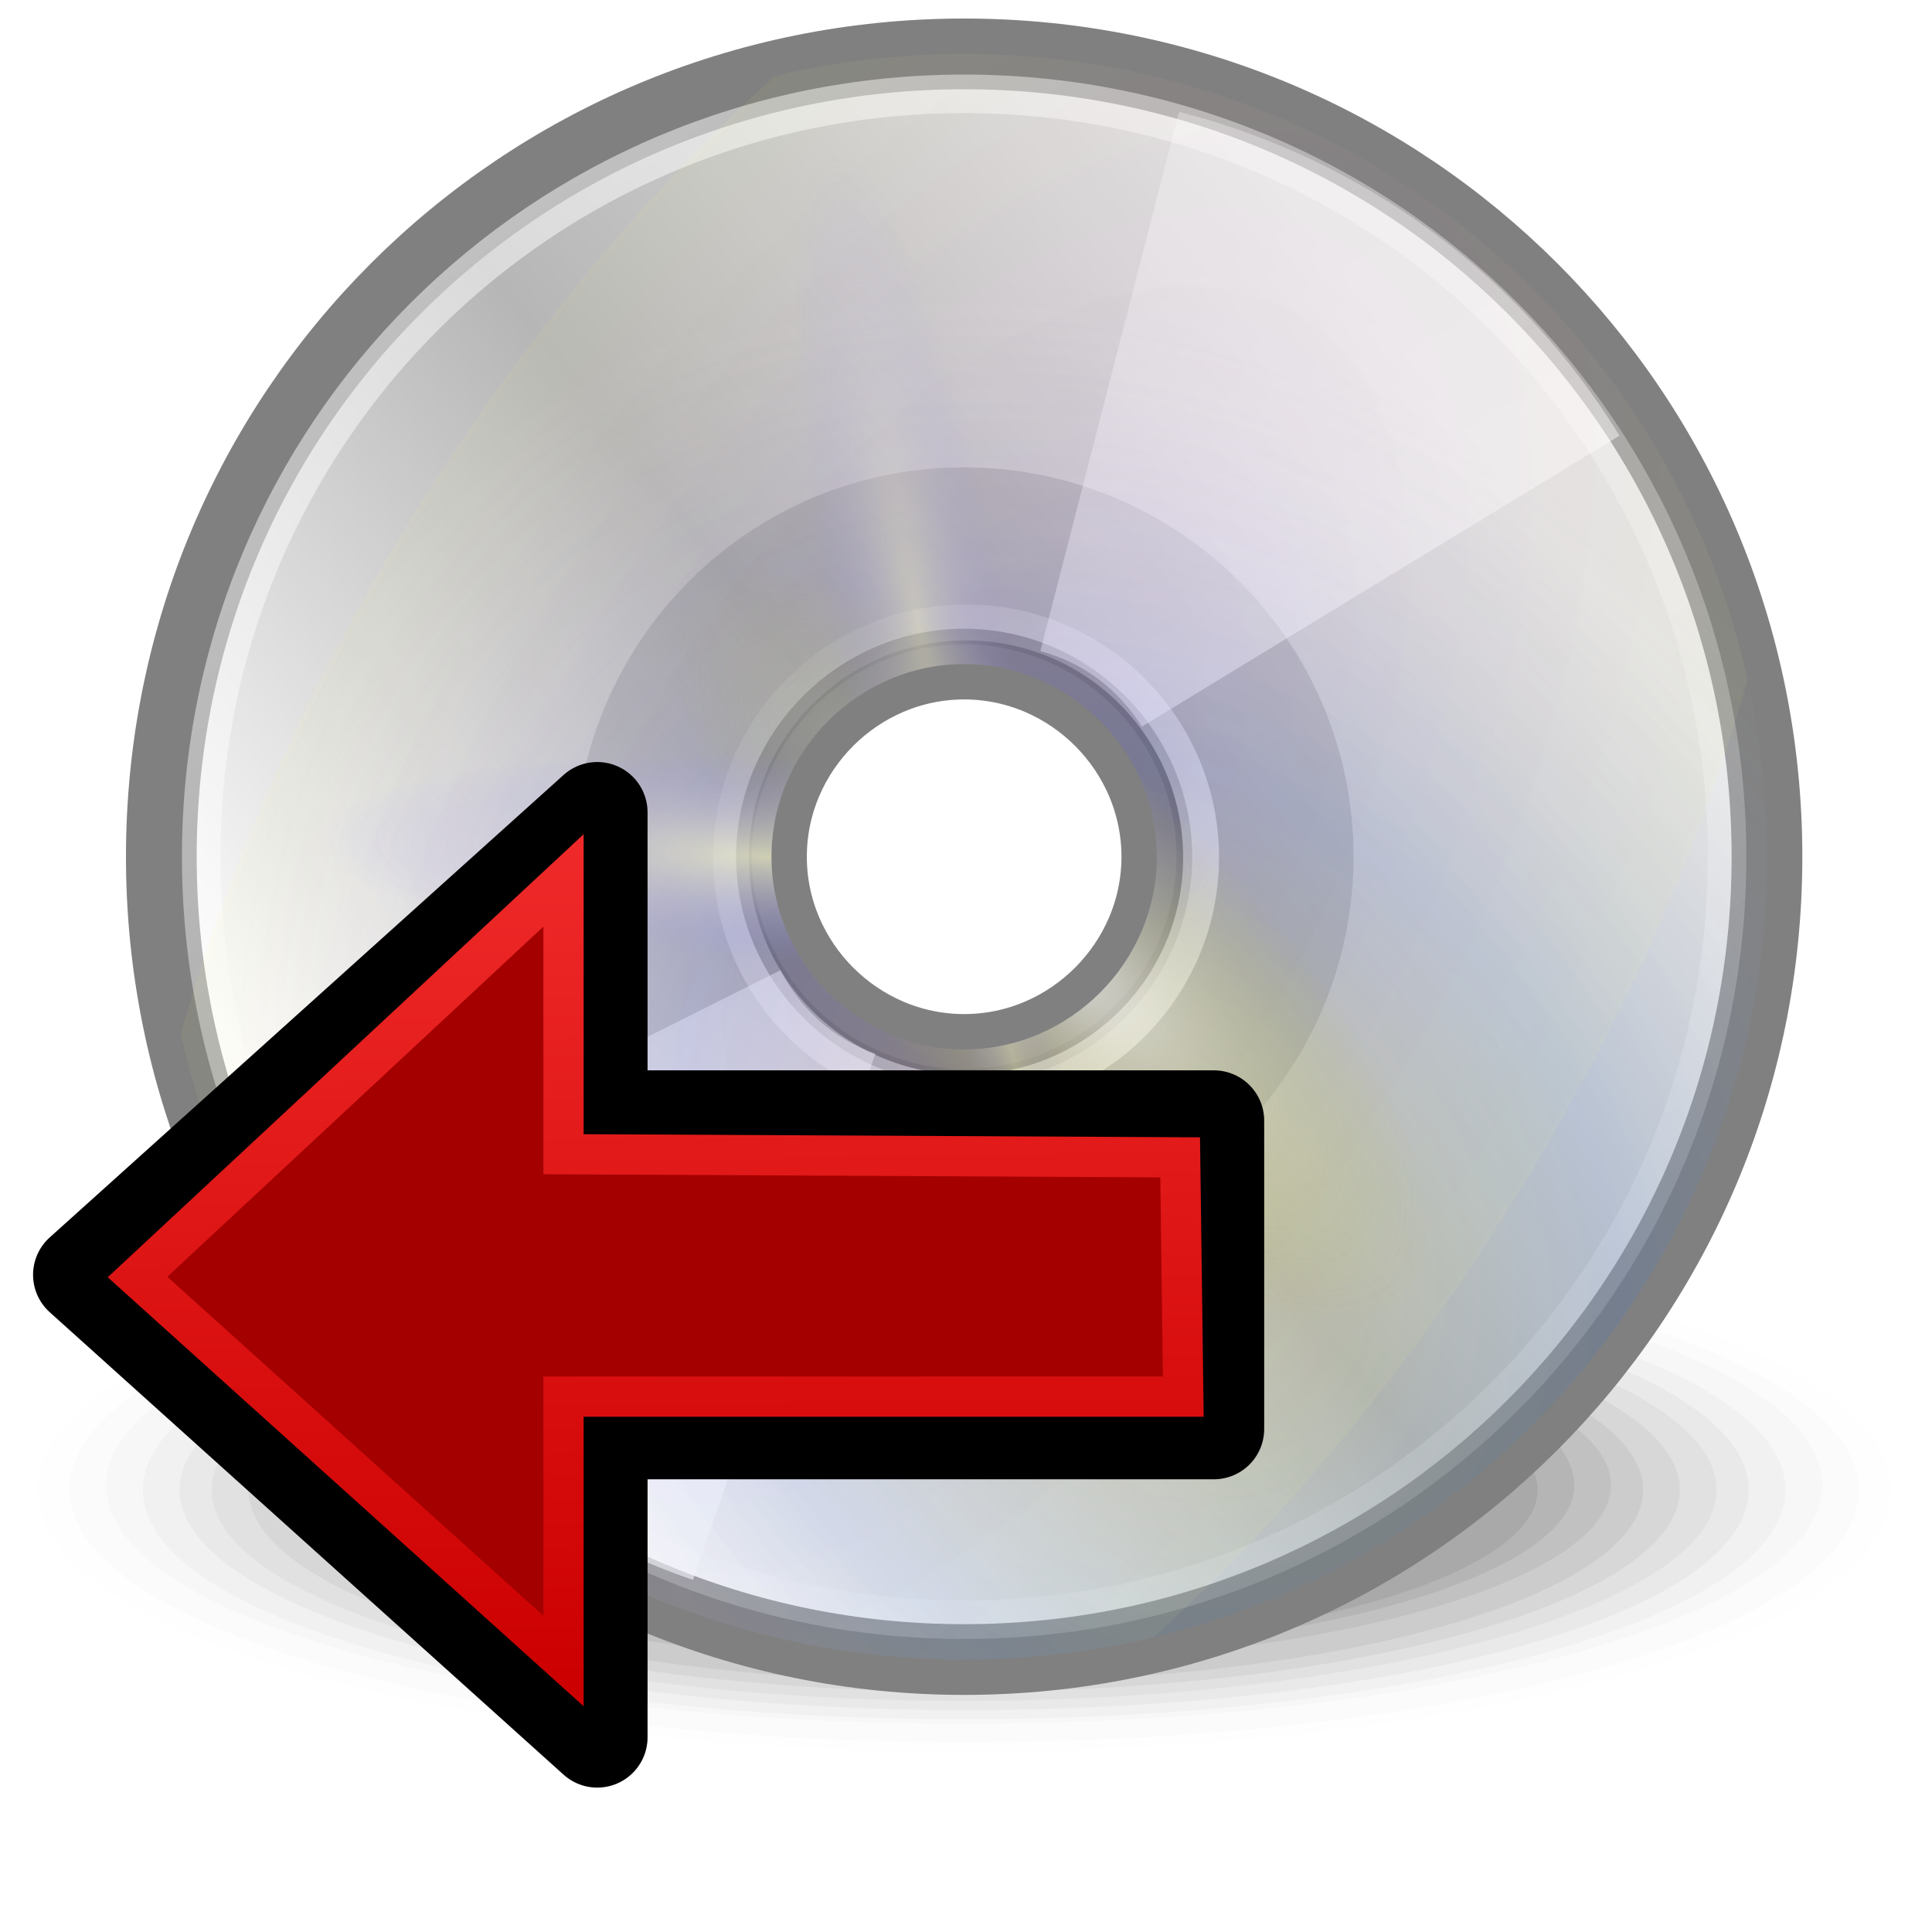
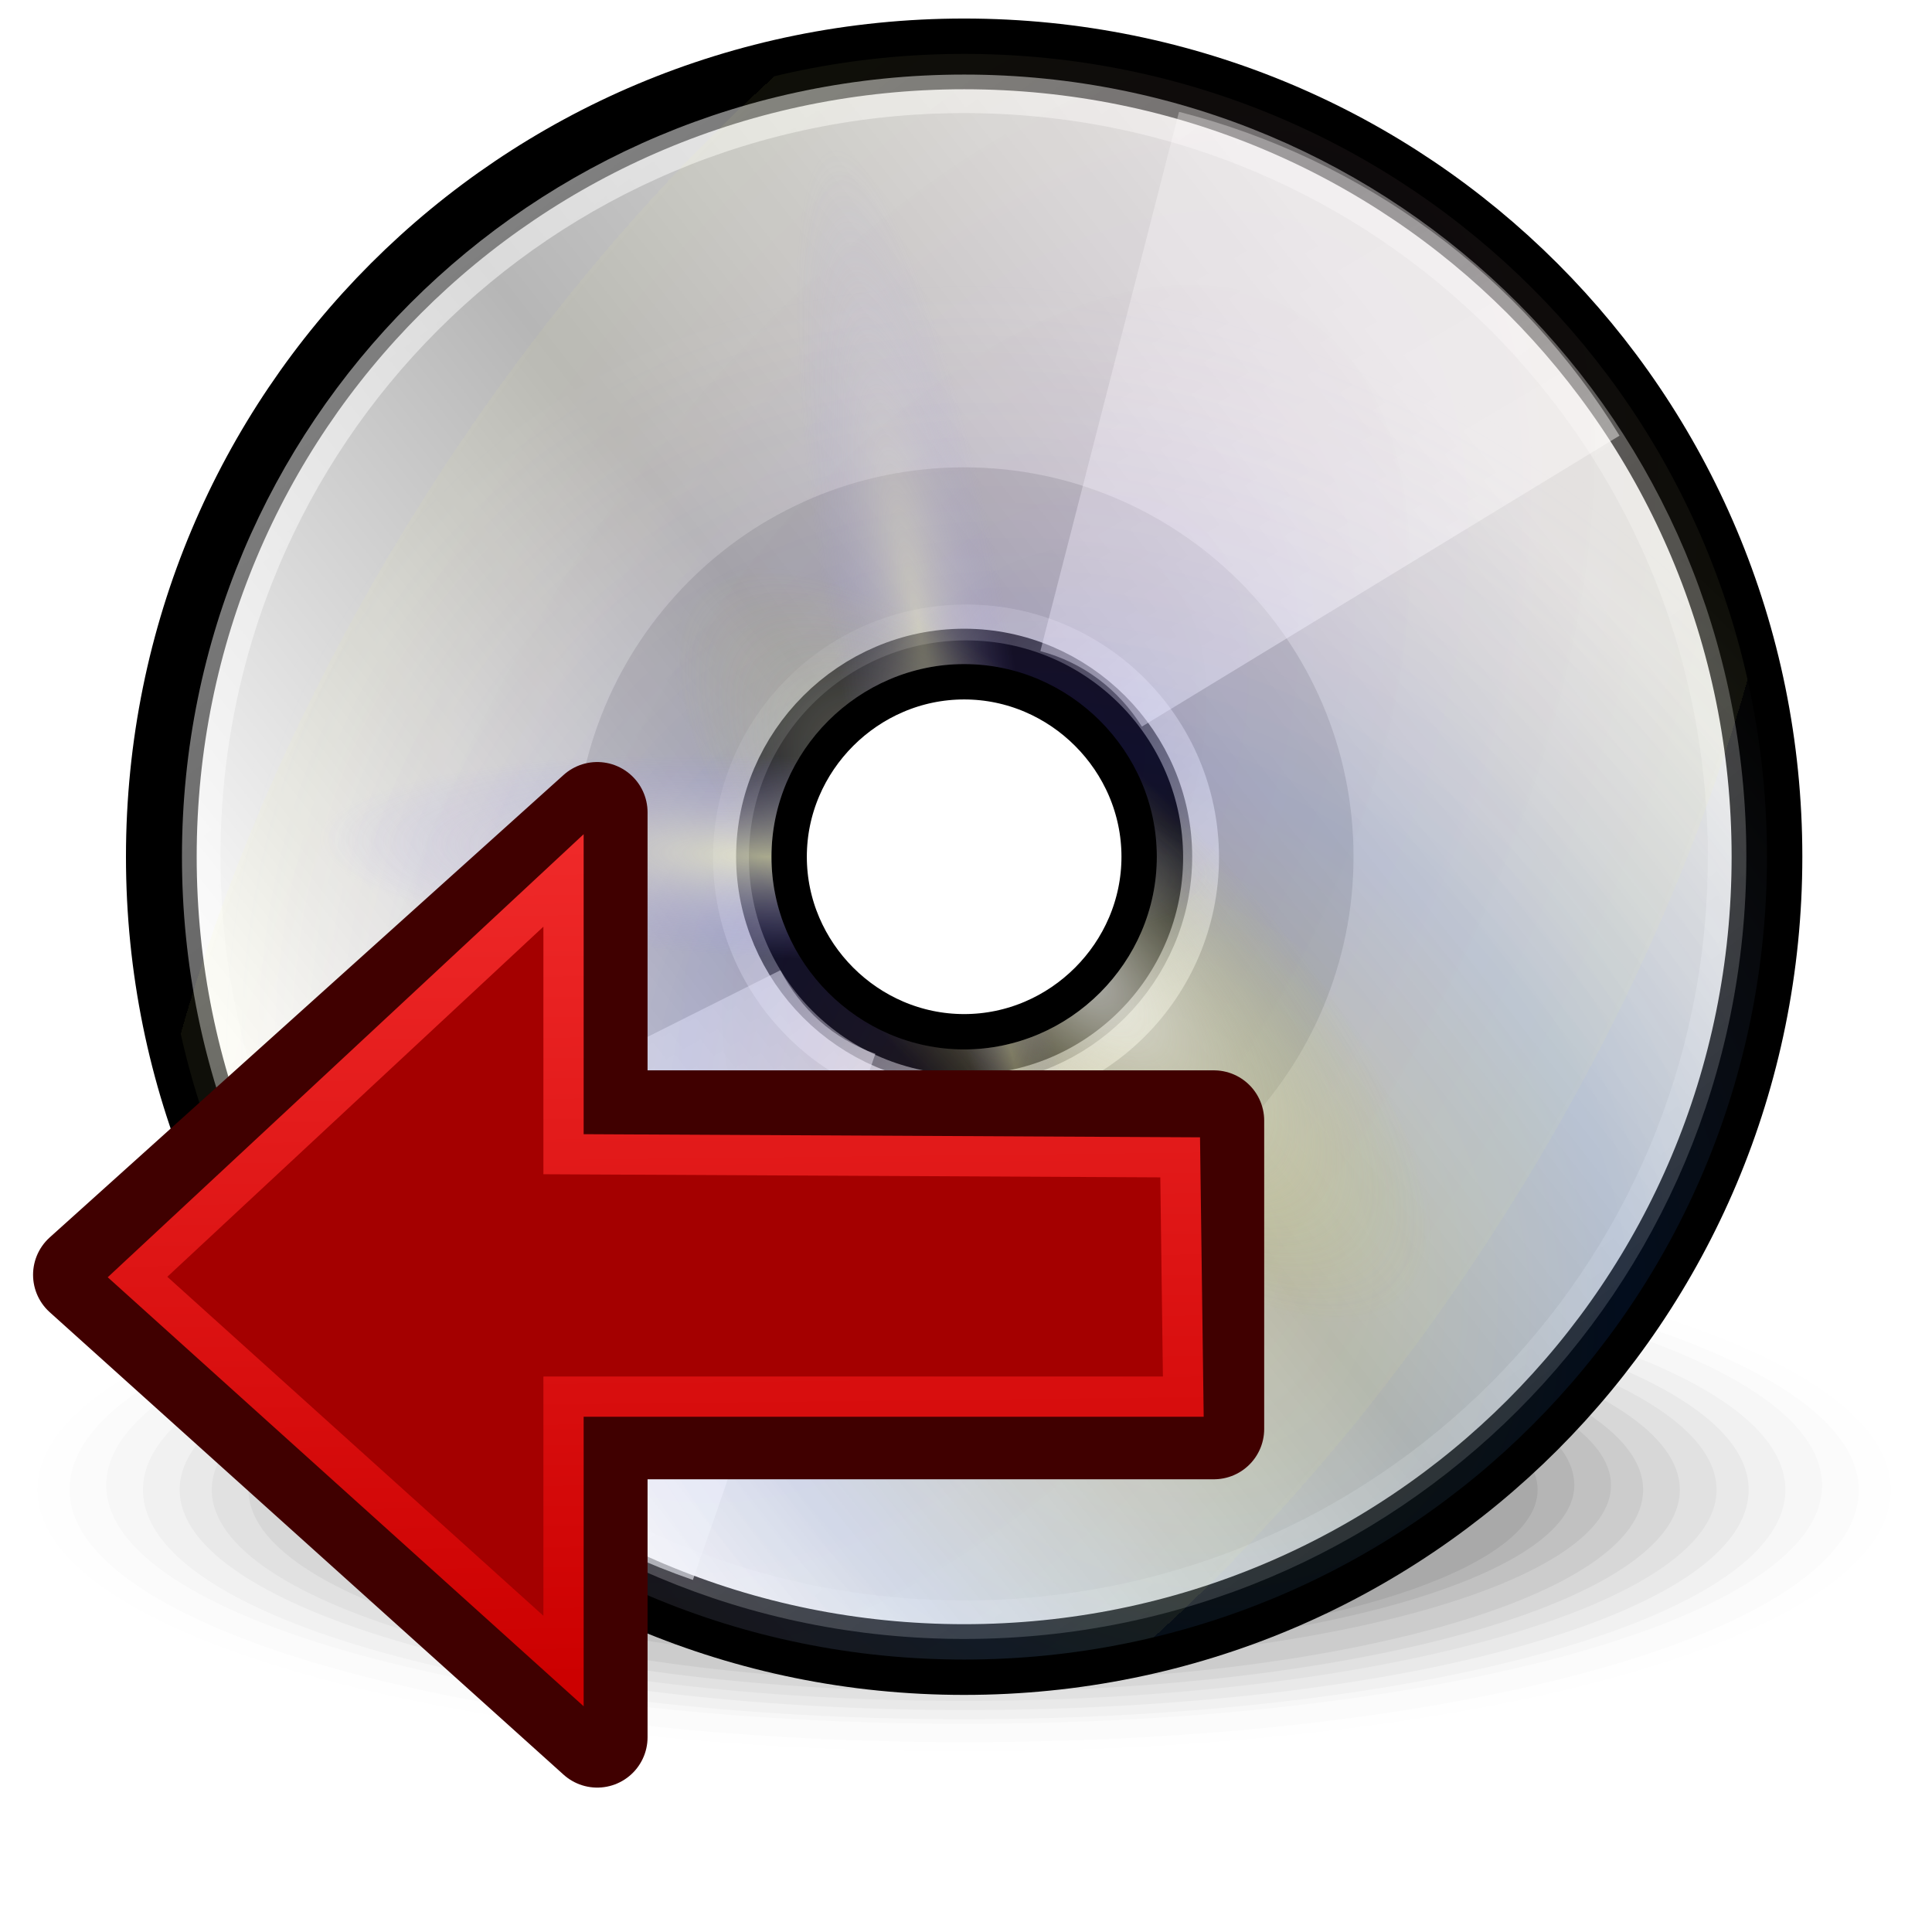
<svg xmlns="http://www.w3.org/2000/svg" xmlns:xlink="http://www.w3.org/1999/xlink" width="48px" height="48px" id="svg3152" version="1.1">
  <defs id="defs3154">
    <linearGradient id="linearGradient3932">
      <stop style="stop-color:#73e216;stop-opacity:1;" offset="0" id="stop3934" />
      <stop style="stop-color:#73e216;stop-opacity:0;" offset="1" id="stop3936" />
    </linearGradient>
    <linearGradient id="linearGradient3914">
      <stop style="stop-color:#cc0000;stop-opacity:1;" offset="0" id="stop3916" />
      <stop style="stop-color:#ef2929;stop-opacity:1;" offset="1" id="stop3918" />
    </linearGradient>
    <linearGradient id="linearGradient4463">
      <stop style="stop-color:#deffe1;stop-opacity:1;" offset="0" id="stop4465" />
      <stop style="stop-color:#deffe1;stop-opacity:0;" offset="1" id="stop4467" />
    </linearGradient>
    <linearGradient id="linearGradient4395">
      <stop id="stop4397" offset="0" style="stop-color:#ffffff;stop-opacity:1" />
      <stop id="stop4399" offset="1" style="stop-color:#ff6a5a;stop-opacity:1;" />
    </linearGradient>
    <linearGradient id="linearGradient4329">
      <stop style="stop-color:#ff0000;stop-opacity:1;" offset="0" id="stop4331" />
      <stop style="stop-color:#ff6a5a;stop-opacity:1;" offset="1" id="stop4333" />
    </linearGradient>
    <linearGradient id="linearGradient3435" gradientUnits="userSpaceOnUse" x1="12.274" y1="32.416" x2="35.391" y2="14.203">
      <stop offset="0" style="stop-color:#ffffc8;stop-opacity:1;" id="stop3437" />
      <stop offset="1" style="stop-color:#9a91ef;stop-opacity:0;" id="stop3439" />
    </linearGradient>
    <linearGradient id="linearGradient3068" gradientUnits="userSpaceOnUse" x1="12.274" y1="32.416" x2="35.391" y2="14.203">
      <stop offset="0" style="stop-color:#ffffc8;stop-opacity:1;" id="stop3070" />
      <stop offset="1" style="stop-color:#9a91ef;stop-opacity:0;" id="stop3072" />
    </linearGradient>
    <linearGradient id="linearGradient3075" gradientUnits="userSpaceOnUse" x1="12.274" y1="32.416" x2="35.391" y2="14.203">
      <stop offset="0" style="stop-color:#ffffc8;stop-opacity:1;" id="stop3077" />
      <stop offset="1" style="stop-color:#9a91ef;stop-opacity:0;" id="stop3079" />
    </linearGradient>
    <linearGradient y2="14.203" x2="35.391" y1="32.416" x1="12.274" gradientUnits="userSpaceOnUse" id="linearGradient3421">
      <stop id="stop3423" style="stop-color:#ffffff;stop-opacity:1;" offset="0" />
      <stop id="stop3427" style="stop-color:#b8c04c;stop-opacity:0;" offset="1" />
    </linearGradient>
    <linearGradient id="linearGradient3406" gradientUnits="userSpaceOnUse" x1="12.274" y1="32.416" x2="35.391" y2="14.203">
      <stop offset="0" style="stop-color:#b307ff;stop-opacity:0.822;" id="stop3408" />
      <stop offset="1" style="stop-color:#f0ff8b;stop-opacity:0.644;" id="stop3410" />
      <stop offset="1" style="stop-color:#ffffff;stop-opacity:0;" id="stop3412" />
    </linearGradient>
    <linearGradient y2="14.203" x2="35.391" y1="32.416" x1="12.274" gradientUnits="userSpaceOnUse" id="linearGradient3394">
      <stop id="stop3396" style="stop-color:#fff307;stop-opacity:1;" offset="0" />
      <stop id="stop3398" style="stop-color:#166eff;stop-opacity:1;" offset="0.5" />
      <stop id="stop3400" style="stop-color:#ffffff;stop-opacity:0;" offset="1" />
    </linearGradient>
    <linearGradient id="linearGradient6028">
      <stop style="stop-color:#ffffff;stop-opacity:1;" offset="0" id="stop6030" />
      <stop style="stop-color:#ffffff;stop-opacity:0;" offset="1" id="stop6032" />
    </linearGradient>
    <linearGradient id="linearGradient6036">
      <stop style="stop-color:#ffffff;stop-opacity:1;" offset="0" id="stop6038" />
      <stop style="stop-color:#ffffff;stop-opacity:0;" offset="1" id="stop6040" />
    </linearGradient>
    <linearGradient id="linearGradient4236">
      <stop style="stop-color:#ffffff;stop-opacity:0.327;" offset="0" id="stop4238" />
      <stop style="stop-color:#ffffff;stop-opacity:0.604;" offset="1" id="stop4240" />
    </linearGradient>
    <linearGradient id="linearGradient3108">
      <stop style="stop-color:#ffffff;stop-opacity:0.327;" offset="0" id="stop3110" />
      <stop style="stop-color:#ffffff;stop-opacity:0.604;" offset="1" id="stop3112" />
    </linearGradient>
    <linearGradient id="aigrd2" gradientUnits="userSpaceOnUse" x1="12.274" y1="32.416" x2="35.391" y2="14.203">
      <stop offset="0" style="stop-color:#FBFBFB" id="stop3043" />
      <stop offset="0.5" style="stop-color:#B6B6B6" id="stop3045" />
      <stop offset="1" style="stop-color:#E4E4E4" id="stop3047" />
    </linearGradient>
    <linearGradient id="aigrd1" gradientUnits="userSpaceOnUse" x1="14.997" y1="11.188" x2="32.511" y2="34.307">
      <stop offset="0" style="stop-color:#EBEBEB" id="stop3034" />
      <stop offset="0.5" style="stop-color:#FFFFFF" id="stop3036" />
      <stop offset="1" style="stop-color:#EBEBEB" id="stop3038" />
    </linearGradient>
    <linearGradient xlink:href="#aigrd1" id="linearGradient3355" gradientUnits="userSpaceOnUse" gradientTransform="matrix(1.190476,0,0,1.190476,-3.571428,-2.952373)" x1="14.997" y1="11.188" x2="32.511" y2="34.307" />
    <linearGradient xlink:href="#aigrd2" id="linearGradient3357" gradientUnits="userSpaceOnUse" gradientTransform="matrix(1.190476,0,0,1.190476,-3.571428,-2.952374)" x1="12.274" y1="32.416" x2="35.391" y2="14.203" />
    <linearGradient xlink:href="#linearGradient4236" id="linearGradient3359" gradientUnits="userSpaceOnUse" gradientTransform="matrix(1.25,0,0,1.25,-4.999999,-3.056538)" x1="21.125" y1="14.625" x2="29" y2="28" />
    <linearGradient xlink:href="#linearGradient4236" id="linearGradient3361" gradientUnits="userSpaceOnUse" gradientTransform="matrix(1.25,0,0,1.25,-4.999999,-3.056538)" x1="21.125" y1="14.625" x2="29" y2="28" />
    <linearGradient xlink:href="#linearGradient6036" id="linearGradient3363" gradientUnits="userSpaceOnUse" gradientTransform="translate(0.652996,-0.4523728)" x1="10.502" y1="3.61" x2="48.799" y2="54.698" />
    <linearGradient xlink:href="#linearGradient6028" id="linearGradient3365" gradientUnits="userSpaceOnUse" x1="28.703" y1="31.495" x2="17.743" y2="18.367" />
    <radialGradient xlink:href="#linearGradient3394" id="radialGradient3367" gradientUnits="userSpaceOnUse" gradientTransform="matrix(0.848684,0.95802,-0.782119,0.692834,19.34447,-20.97815)" cx="37.751" cy="27.569" fx="37.751" fy="27.569" r="21.333" />
    <radialGradient xlink:href="#linearGradient3406" id="radialGradient3369" gradientUnits="userSpaceOnUse" gradientTransform="matrix(0.769501,-1.2425,0.6703,0.415141,-21.12557,40.91326)" cx="26.138" cy="38.807" fx="26.138" fy="38.807" r="21.333" />
    <radialGradient xlink:href="#linearGradient3421" id="radialGradient3371" gradientUnits="userSpaceOnUse" gradientTransform="matrix(0.15845,-0.158988,0.432907,0.431441,-2.070649,14.5487)" cx="53.557" cy="48.238" fx="53.557" fy="48.238" r="21.333" />
    <radialGradient xlink:href="#linearGradient3435" id="radialGradient3373" gradientUnits="userSpaceOnUse" gradientTransform="matrix(0.00518427,-0.12286,0.544548,0.02297824,1.61023,25.85519)" cx="16.885" cy="33.378" fx="16.885" fy="33.378" r="21.333" />
    <radialGradient xlink:href="#linearGradient3435" id="radialGradient3375" gradientUnits="userSpaceOnUse" gradientTransform="matrix(0.105916,-0.0191424,0.104789,0.579807,17.78993,6.662786)" cx="35.511" cy="21.618" fx="35.511" fy="21.618" r="21.333" />
    <radialGradient xlink:href="#linearGradient3435" id="radialGradient3377" gradientUnits="userSpaceOnUse" gradientTransform="matrix(-0.0504822,0.01387847,-0.12844,-0.467196,36.06557,38.98935)" cx="133.841" cy="23.914" fx="133.841" fy="23.914" r="21.333" />
    <linearGradient xlink:href="#linearGradient4329-6" id="linearGradient4359-9" x1="-0.35" y1="23" x2="22.35" y2="23" gradientUnits="userSpaceOnUse" gradientTransform="matrix(-1,0,0,-1,24.3,46.7)" />
    <linearGradient id="linearGradient4329-6">
      <stop style="stop-color:#ff0000;stop-opacity:1;" offset="0" id="stop4331-1" />
      <stop style="stop-color:#ff6a5a;stop-opacity:1;" offset="1" id="stop4333-1" />
    </linearGradient>
    <linearGradient xlink:href="#linearGradient4463" id="linearGradient4469" x1="11.216" y1="28.246" x2="11.216" y2="17.84" gradientUnits="userSpaceOnUse" />
    <linearGradient xlink:href="#linearGradient3914" id="linearGradient3920" x1="17.838" y1="33.363" x2="18.073" y2="12.62" gradientUnits="userSpaceOnUse" />
    <linearGradient xlink:href="#linearGradient3932" id="linearGradient3938" x1="18.17" y1="28.427" x2="12.945" y2="20.551" gradientUnits="userSpaceOnUse" />
    <linearGradient xlink:href="#linearGradient3914" id="linearGradient3948" gradientUnits="userSpaceOnUse" x1="17.838" y1="33.363" x2="18.073" y2="12.62" />
    <linearGradient xlink:href="#linearGradient3914" id="linearGradient3950" gradientUnits="userSpaceOnUse" x1="17.838" y1="33.363" x2="18.073" y2="12.62" />
    <linearGradient xlink:href="#linearGradient3914" id="linearGradient3885" gradientUnits="userSpaceOnUse" x1="17.838" y1="33.363" x2="18.073" y2="12.62" />
    <linearGradient xlink:href="#linearGradient3914" id="linearGradient3887" gradientUnits="userSpaceOnUse" x1="17.838" y1="33.363" x2="18.073" y2="12.62" />
    <linearGradient xlink:href="#linearGradient3914" id="linearGradient3879" gradientUnits="userSpaceOnUse" x1="17.838" y1="33.363" x2="18.073" y2="12.62" />
    <linearGradient xlink:href="#linearGradient3914" id="linearGradient3881" gradientUnits="userSpaceOnUse" x1="17.838" y1="33.363" x2="18.073" y2="12.62" />
    <radialGradient xlink:href="#linearGradient3435" id="radialGradient3884" gradientUnits="userSpaceOnUse" gradientTransform="matrix(-0.04833311,0.01328765,-0.1229722,-0.4473069,34.54868,35.11241)" cx="133.841" cy="23.914" fx="133.841" fy="23.914" r="21.333" />
    <radialGradient xlink:href="#linearGradient3435" id="radialGradient3887" gradientUnits="userSpaceOnUse" gradientTransform="matrix(0.101407,-0.01832749,0.100328,0.555124,17.05105,4.162022)" cx="35.511" cy="21.618" fx="35.511" fy="21.618" r="21.333" />
    <radialGradient xlink:href="#linearGradient3435" id="radialGradient3890" gradientUnits="userSpaceOnUse" gradientTransform="matrix(0.00496357,-0.1176297,0.521366,0.02200003,1.560144,22.53738)" cx="16.885" cy="33.378" fx="16.885" fy="33.378" r="21.333" />
    <radialGradient xlink:href="#linearGradient3421" id="radialGradient3893" gradientUnits="userSpaceOnUse" gradientTransform="matrix(0.1517046,-0.1522197,0.4144776,0.4130741,-1.964036,11.71222)" cx="53.557" cy="48.238" fx="53.557" fy="48.238" r="21.333" />
    <radialGradient xlink:href="#linearGradient3406" id="radialGradient3896" gradientUnits="userSpaceOnUse" gradientTransform="matrix(0.7367425,-1.189605,0.6417646,0.397468,-20.20777,36.95441)" cx="26.138" cy="38.807" fx="26.138" fy="38.807" r="21.333" />
    <radialGradient xlink:href="#linearGradient3394" id="radialGradient3899" gradientUnits="userSpaceOnUse" gradientTransform="matrix(0.8125545,0.917236,-0.7488233,0.6633393,18.53941,-22.30221)" cx="37.751" cy="27.569" fx="37.751" fy="27.569" r="21.333" />
    <linearGradient xlink:href="#linearGradient6036" id="linearGradient3903" gradientUnits="userSpaceOnUse" gradientTransform="matrix(0.9574288,0,0,0.9574288,0.6436604,-2.650236)" x1="10.502" y1="3.61" x2="48.799" y2="54.698" />
    <linearGradient xlink:href="#linearGradient4236" id="linearGradient3906" gradientUnits="userSpaceOnUse" gradientTransform="matrix(1.196786,0,0,1.196786,-4.76868,-5.143539)" x1="21.125" y1="14.625" x2="29" y2="28" />
    <linearGradient xlink:href="#linearGradient4236" id="linearGradient3909" gradientUnits="userSpaceOnUse" gradientTransform="matrix(1.196786,0,0,1.196786,-4.76868,-5.143539)" x1="21.125" y1="14.625" x2="29" y2="28" />
    <linearGradient xlink:href="#aigrd2" id="linearGradient3913" gradientUnits="userSpaceOnUse" gradientTransform="matrix(1.139796,0,0,1.139796,-3.400925,-5.043809)" x1="12.274" y1="32.416" x2="35.391" y2="14.203" />
    <linearGradient xlink:href="#aigrd1" id="linearGradient3916" gradientUnits="userSpaceOnUse" gradientTransform="matrix(1.139796,0,0,1.139796,-3.400925,-5.043808)" x1="14.997" y1="11.188" x2="32.511" y2="34.307" />
    <linearGradient xlink:href="#linearGradient3914" id="linearGradient3946" gradientUnits="userSpaceOnUse" x1="17.838" y1="33.363" x2="18.073" y2="12.62" />
    <linearGradient xlink:href="#linearGradient3914" id="linearGradient3949" gradientUnits="userSpaceOnUse" x1="17.838" y1="33.363" x2="18.073" y2="12.62" />
  </defs>
  <g id="layer1">
    <g transform="matrix(1.139796,0,0,1.139796,-3.400925,-5.043808)" id="Layer_x0020_2" style="fill-rule:nonzero;stroke:#000000;stroke-miterlimit:4">
      <g style="stroke:none" id="g3002">
        <g id="g3004">
          <path style="opacity:0" d="m 24,31 c -11.6,0 -21,2.6 -21,5.9 0,3.3 9.4,5.9 21,5.9 11.6,0 21,-2.6 21,-5.9 C 45,33.6 35.6,31 24,31 z m 0,7.3 c -2.8,0 -5,-0.6 -5,-1.4 0,-0.8 2.3,-1.4 5,-1.4 2.8,0 5,0.6 5,1.4 0,0.8 -2.3,1.4 -5,1.4 z" id="path3006" />
          <path style="opacity:0.006" d="m 24,31.2 c -11.2,0 -20.2,2.5 -20.2,5.7 0,3.2 9.1,5.7 20.2,5.7 11.2,0 20.2,-2.5 20.2,-5.7 0,-3.2 -9.1,-5.7 -20.2,-5.7 l 0,0 z m 0,7 c -2.7,0 -4.9,-0.6 -4.9,-1.4 0,-0.8 2.2,-1.4 4.9,-1.4 2.7,0 4.9,0.6 4.9,1.4 0,0.8 -2.2,1.4 -4.9,1.4 z" id="path3008" />
          <path style="opacity:0.013" d="m 24,31.4 c -10.8,0 -19.5,2.4 -19.5,5.5 0,3 8.7,5.5 19.5,5.5 10.8,0 19.5,-2.4 19.5,-5.5 0,-3 -8.7,-5.5 -19.5,-5.5 z m 0,6.8 c -2.6,0 -4.7,-0.6 -4.7,-1.3 0,-0.7 2.1,-1.3 4.7,-1.3 2.6,0 4.7,0.6 4.7,1.3 0,0.7 -2.1,1.3 -4.7,1.3 z" id="path3010" />
          <path style="opacity:0.019" d="m 24,31.6 c -10.3,0 -18.7,2.3 -18.7,5.2 0,2.9 8.4,5.2 18.7,5.2 10.3,0 18.7,-2.3 18.7,-5.2 0,-2.9 -8.4,-5.2 -18.7,-5.2 l 0,0 z m 0,6.5 c -2.5,0 -4.5,-0.6 -4.5,-1.3 0,-0.7 2,-1.3 4.5,-1.3 2.5,0 4.5,0.6 4.5,1.3 0,0.7 -2,1.3 -4.5,1.3 z" id="path3012" />
          <path style="opacity:0.025" d="m 24,31.9 c -9.9,0 -17.9,2.2 -17.9,5 0,2.8 8,5 17.9,5 9.9,0 17.9,-2.2 17.9,-5 0,-2.8 -8,-5 -17.9,-5 z m 0,6.2 c -2.4,0 -4.3,-0.5 -4.3,-1.2 0,-0.7 1.9,-1.2 4.3,-1.2 2.4,0 4.3,0.5 4.3,1.2 0,0.7 -1.9,1.2 -4.3,1.2 z" id="path3014" />
          <path style="opacity:0.032" d="m 24,32.1 c -9.5,0 -17.1,2.2 -17.1,4.8 0,2.6 7.7,4.8 17.1,4.8 9.5,0 17.1,-2.1 17.1,-4.8 0,-2.7 -7.7,-4.8 -17.1,-4.8 z m 0,5.9 c -2.3,0 -4.1,-0.5 -4.1,-1.2 0,-0.6 1.8,-1.2 4.1,-1.2 2.3,0 4.1,0.5 4.1,1.2 0,0.6 -1.8,1.2 -4.1,1.2 z" id="path3016" />
          <path style="opacity:0.038" d="m 24,32.3 c -9,0 -16.4,2.1 -16.4,4.6 0,2.5 7.3,4.6 16.4,4.6 9,0 16.4,-2.1 16.4,-4.6 0,-2.5 -7.3,-4.6 -16.4,-4.6 z m 0,5.7 c -2.2,0 -3.9,-0.5 -3.9,-1.1 0,-0.6 1.8,-1.1 3.9,-1.1 2.1,0 3.9,0.5 3.9,1.1 0,0.6 -1.8,1.1 -3.9,1.1 z" id="path3018" />
          <path style="opacity:0.045" d="m 24,32.5 c -8.6,0 -15.6,2 -15.6,4.4 0,2.4 7,4.4 15.6,4.4 8.6,0 15.6,-2 15.6,-4.4 0,-2.4 -7,-4.4 -15.6,-4.4 z m 0,5.4 c -2.1,0 -3.7,-0.5 -3.7,-1 0,-0.6 1.7,-1 3.7,-1 2,0 3.7,0.5 3.7,1 0,0.6 -1.7,1 -3.7,1 z" id="path3020" />
          <path style="opacity:0.051" d="m 24,32.7 c -8.2,0 -14.8,1.9 -14.8,4.2 0,2.3 6.6,4.2 14.8,4.2 8.2,0 14.8,-1.9 14.8,-4.2 0,-2.3 -6.6,-4.2 -14.8,-4.2 l 0,0 z m 0,5.2 c -2,0 -3.6,-0.4 -3.6,-1 0,-0.5 1.6,-1 3.6,-1 2,0 3.6,0.4 3.6,1 0,0.5 -1.6,1 -3.6,1 z" id="path3022" />
          <path style="opacity:0.057" d="m 24,32.9 c -7.8,0 -14.1,1.8 -14.1,3.9 0,2.1 6.3,3.9 14.1,3.9 7.8,0 14.1,-1.8 14.1,-3.9 0,-2.1 -6.3,-3.9 -14.1,-3.9 z m 0,4.9 c -1.9,0 -3.4,-0.4 -3.4,-0.9 0,-0.5 1.5,-0.9 3.4,-0.9 1.9,0 3.4,0.4 3.4,0.9 0,0.5 -1.5,0.9 -3.4,0.9 z" id="path3024" />
          <path style="opacity:0.064" d="m 24,33.1 c -7.3,0 -13.3,1.7 -13.3,3.7 0,2.1 5.9,3.7 13.3,3.7 7.3,0 13.3,-1.7 13.3,-3.7 0,-2.1 -5.9,-3.7 -13.3,-3.7 l 0,0 z m 0,4.7 c -1.8,0 -3.2,-0.4 -3.2,-0.9 0,-0.5 1.4,-0.9 3.2,-0.9 1.8,0 3.2,0.4 3.2,0.9 0,0.5 -1.4,0.9 -3.2,0.9 z" id="path3026" />
          <path style="opacity:0.07" d="m 24,33.4 c -6.9,0 -12.5,1.6 -12.5,3.5 0,1.9 5.6,3.5 12.5,3.5 6.9,0 12.5,-1.6 12.5,-3.5 C 36.5,35 31,33.4 24,33.4 z m 0,4.3 c -1.7,0 -3,-0.4 -3,-0.8 0,-0.5 1.3,-0.8 3,-0.8 1.7,0 3,0.4 3,0.8 0,0.5 -1.3,0.8 -3,0.8 z" id="path3028" />
        </g>
      </g>
    </g>
    <path id="path3040" d="m 23.954,1.339 c -11.056,0 -19.946,8.89 -19.946,19.946 0,11.056 8.89,19.946 19.946,19.946 11.056,0 19.946,-8.89 19.946,-19.946 0,-11.056 -8.89,-19.946 -19.946,-19.946 l 0,0 z m 0,24.734 c -2.622,0 -4.787,-2.166 -4.787,-4.787 0,-2.622 2.166,-4.787 4.787,-4.787 2.622,0 4.787,2.166 4.787,4.787 0,2.622 -2.166,4.787 -4.787,4.787 z" style="fill:url(#linearGradient3916);fill-rule:nonzero;stroke:none" />
-     <path id="path3049" d="m 23.954,1.339 c -11.056,0 -19.946,8.89 -19.946,19.946 0,11.056 8.89,19.946 19.946,19.946 11.056,0 19.946,-8.89 19.946,-19.946 0,-11.056 -8.89,-19.946 -19.946,-19.946 l 0,0 z m 0,24.734 c -2.622,0 -4.787,-2.166 -4.787,-4.787 0,-2.622 2.166,-4.787 4.787,-4.787 2.622,0 4.787,2.166 4.787,4.787 0,2.622 -2.166,4.787 -4.787,4.787 z" style="fill:url(#linearGradient3913);fill-rule:nonzero;stroke:#808080;stroke-width:1.757;stroke-miterlimit:4;stroke-opacity:1;stroke-dasharray:none" />
+     <path id="path3049" d="m 23.954,1.339 c -11.056,0 -19.946,8.89 -19.946,19.946 0,11.056 8.89,19.946 19.946,19.946 11.056,0 19.946,-8.89 19.946,-19.946 0,-11.056 -8.89,-19.946 -19.946,-19.946 l 0,0 z m 0,24.734 c -2.622,0 -4.787,-2.166 -4.787,-4.787 0,-2.622 2.166,-4.787 4.787,-4.787 2.622,0 4.787,2.166 4.787,4.787 0,2.622 -2.166,4.787 -4.787,4.787 z" style="fill:url(#linearGradient3913);fill-rule:nonzero;stroke:#000000;stroke-width:1.757;stroke-miterlimit:4;stroke-opacity:1;stroke-dasharray:none" />
    <path id="path3051" d="m 23.954,11.611 c -5.402,0 -9.674,4.397 -9.674,9.674 0,5.402 4.397,9.674 9.674,9.674 5.402,0 9.674,-4.397 9.674,-9.674 0,-5.402 -4.397,-9.674 -9.674,-9.674 l 0,0 z m 0,14.951 c -2.89,0 -5.277,-2.387 -5.277,-5.277 0,-2.89 2.387,-5.277 5.277,-5.277 2.89,0 5.277,2.387 5.277,5.277 0,2.89 -2.387,5.277 -5.277,5.277 z" style="opacity:0.11;fill-rule:nonzero;stroke:none" />
    <path style="fill:url(#linearGradient3909);fill-opacity:1;fill-rule:nonzero;stroke:none" d="M 29.292,2.778 25.848,16.177 c 1.077,0.287 1.938,0.953 2.523,1.875 l 11.865,-7.228 C 37.809,6.87 33.913,3.961 29.292,2.778 z" id="path3916" />
    <path id="path4214" d="M 17.215,39.253 21.748,26.182 C 20.699,25.808 19.895,25.073 19.388,24.106 L 6.969,30.334 c 2.094,4.14 5.737,7.36 10.245,8.919 z" style="fill:url(#linearGradient3906);fill-opacity:1;fill-rule:nonzero;stroke:none" />
    <path style="opacity:0.546;fill:none;stroke:url(#linearGradient3903);stroke-width:0.957;stroke-miterlimit:4;stroke-opacity:1" d="m 23.954,2.331 c -10.506,0 -18.955,8.448 -18.955,18.955 0,10.506 8.448,18.955 18.955,18.955 10.506,0 18.955,-8.448 18.955,-18.955 0,-10.506 -8.448,-18.955 -18.955,-18.955 l 0,0 z" id="path5264" />
    <path style="opacity:0.672;color:#000000;fill:none;stroke:url(#linearGradient3365);stroke-width:0.931;stroke-linecap:butt;stroke-linejoin:miter;stroke-miterlimit:4;stroke-opacity:1;stroke-dashoffset:0;marker:none;visibility:visible;display:inline;overflow:visible" id="path6026" d="m 30.406,24.931 a 6.099,6.099 0 1 1 -12.198,0 6.099,6.099 0 1 1 12.198,0 z" transform="matrix(0.9574288,0,0,0.9574288,0.7282866,-2.56561)" />
    <path style="opacity:0.114;fill:url(#radialGradient3899);fill-opacity:1;fill-rule:nonzero;stroke:none" d="m 23.954,1.339 c -11.056,0 -19.946,8.89 -19.946,19.946 0,11.056 8.89,19.946 19.946,19.946 11.056,0 19.946,-8.89 19.946,-19.946 0,-11.056 -8.89,-19.946 -19.946,-19.946 l 0,0 z m 0,24.734 c -2.622,0 -4.787,-2.166 -4.787,-4.787 0,-2.622 2.166,-4.787 4.787,-4.787 2.622,0 4.787,2.166 4.787,4.787 0,2.622 -2.166,4.787 -4.787,4.787 z" id="path3390" />
    <path id="path3404" d="m 23.954,1.339 c -11.056,0 -19.946,8.89 -19.946,19.946 0,11.056 8.89,19.946 19.946,19.946 11.056,0 19.946,-8.89 19.946,-19.946 0,-11.056 -8.89,-19.946 -19.946,-19.946 l 0,0 z m 0,24.734 c -2.622,0 -4.787,-2.166 -4.787,-4.787 0,-2.622 2.166,-4.787 4.787,-4.787 2.622,0 4.787,2.166 4.787,4.787 0,2.622 -2.166,4.787 -4.787,4.787 z" style="opacity:0.097;fill:url(#radialGradient3896);fill-opacity:1;fill-rule:nonzero;stroke:none" />
    <path style="opacity:0.714;fill:url(#radialGradient3893);fill-opacity:1;fill-rule:nonzero;stroke:none" d="m 23.954,1.339 c -11.056,0 -19.946,8.89 -19.946,19.946 0,11.056 8.89,19.946 19.946,19.946 11.056,0 19.946,-8.89 19.946,-19.946 0,-11.056 -8.89,-19.946 -19.946,-19.946 l 0,0 z m 0,24.734 c -2.622,0 -4.787,-2.166 -4.787,-4.787 0,-2.622 2.166,-4.787 4.787,-4.787 2.622,0 4.787,2.166 4.787,4.787 0,2.622 -2.166,4.787 -4.787,4.787 z" id="path3419" />
    <path id="path3431" d="m 23.954,1.339 c -11.056,0 -19.946,8.89 -19.946,19.946 0,11.056 8.89,19.946 19.946,19.946 11.056,0 19.946,-8.89 19.946,-19.946 0,-11.056 -8.89,-19.946 -19.946,-19.946 l 0,0 z m 0,24.734 c -2.622,0 -4.787,-2.166 -4.787,-4.787 0,-2.622 2.166,-4.787 4.787,-4.787 2.622,0 4.787,2.166 4.787,4.787 0,2.622 -2.166,4.787 -4.787,4.787 z" style="opacity:0.623;fill:url(#radialGradient3890);fill-opacity:1;fill-rule:nonzero;stroke:none" />
    <path style="opacity:0.371;fill:url(#radialGradient3887);fill-opacity:1;fill-rule:nonzero;stroke:none" d="m 23.954,1.339 c -11.056,0 -19.946,8.89 -19.946,19.946 0,11.056 8.89,19.946 19.946,19.946 11.056,0 19.946,-8.89 19.946,-19.946 0,-11.056 -8.89,-19.946 -19.946,-19.946 l 0,0 z m 0,24.734 c -2.622,0 -4.787,-2.166 -4.787,-4.787 0,-2.622 2.166,-4.787 4.787,-4.787 2.622,0 4.787,2.166 4.787,4.787 0,2.622 -2.166,4.787 -4.787,4.787 z" id="path3441" />
    <path id="path3445" d="m 23.954,1.339 c -11.056,0 -19.946,8.89 -19.946,19.946 0,11.056 8.89,19.946 19.946,19.946 11.056,0 19.946,-8.89 19.946,-19.946 0,-11.056 -8.89,-19.946 -19.946,-19.946 l 0,0 z m 0,24.734 c -2.622,0 -4.787,-2.166 -4.787,-4.787 0,-2.622 2.166,-4.787 4.787,-4.787 2.622,0 4.787,2.166 4.787,4.787 0,2.622 -2.166,4.787 -4.787,4.787 z" style="opacity:0.234;fill:url(#radialGradient3884);fill-opacity:1;fill-rule:nonzero;stroke:none" />
-     <g id="g4605" transform="matrix(-1,0,0,1,32.7444,8.368405)" style="fill:none;stroke:#000000;stroke-opacity:1;stroke-width:2.5;stroke-miterlimit:4;stroke-dasharray:none">
-       <path id="path3379" d="m 2.586,27.134 15.32,0 1e-6,7.66 12.767,-11.49 -12.767,-11.49 0,7.66 -15.32,0 z" style="fill:none;stroke:#000000;stroke-width:2.5;stroke-linecap:round;stroke-linejoin:round;stroke-miterlimit:4;stroke-opacity:1;stroke-dasharray:none;stroke-dashoffset:0;marker-start:none" />
+     <g id="g4605" transform="matrix(-1,0,0,1,32.7444,8.368405)" style="fill:none;stroke:#400000;stroke-opacity:1;stroke-width:2.5;stroke-miterlimit:4;stroke-dasharray:none">
+       <path id="path3379" d="m 2.586,27.134 15.32,0 1e-6,7.66 12.767,-11.49 -12.767,-11.49 0,7.66 -15.32,0 z" style="fill:none;stroke:#400000;stroke-width:2.5;stroke-linecap:round;stroke-linejoin:round;stroke-miterlimit:4;stroke-opacity:1;stroke-dasharray:none;stroke-dashoffset:0;marker-start:none" />
    </g>
    <g transform="matrix(-1,0,0,1,32.68664,8.345067)" id="g4605-6" style="fill:#a40000;fill-opacity:1;stroke:url(#linearGradient3949);stroke-opacity:1">
      <path id="path3379-5" d="m 3.288,26.354 15.398,-1e-6 10e-7,6.569 10.584,-9.541 -10.584,-9.853 0,6.802 -15.32,0.078 z" style="fill:#a40000;fill-opacity:1;stroke:url(#linearGradient3946);stroke-width:1;stroke-linecap:round;stroke-linejoin:miter;stroke-miterlimit:4;stroke-opacity:1;stroke-dasharray:none;stroke-dashoffset:0;marker-start:none" />
    </g>
  </g>
</svg>
